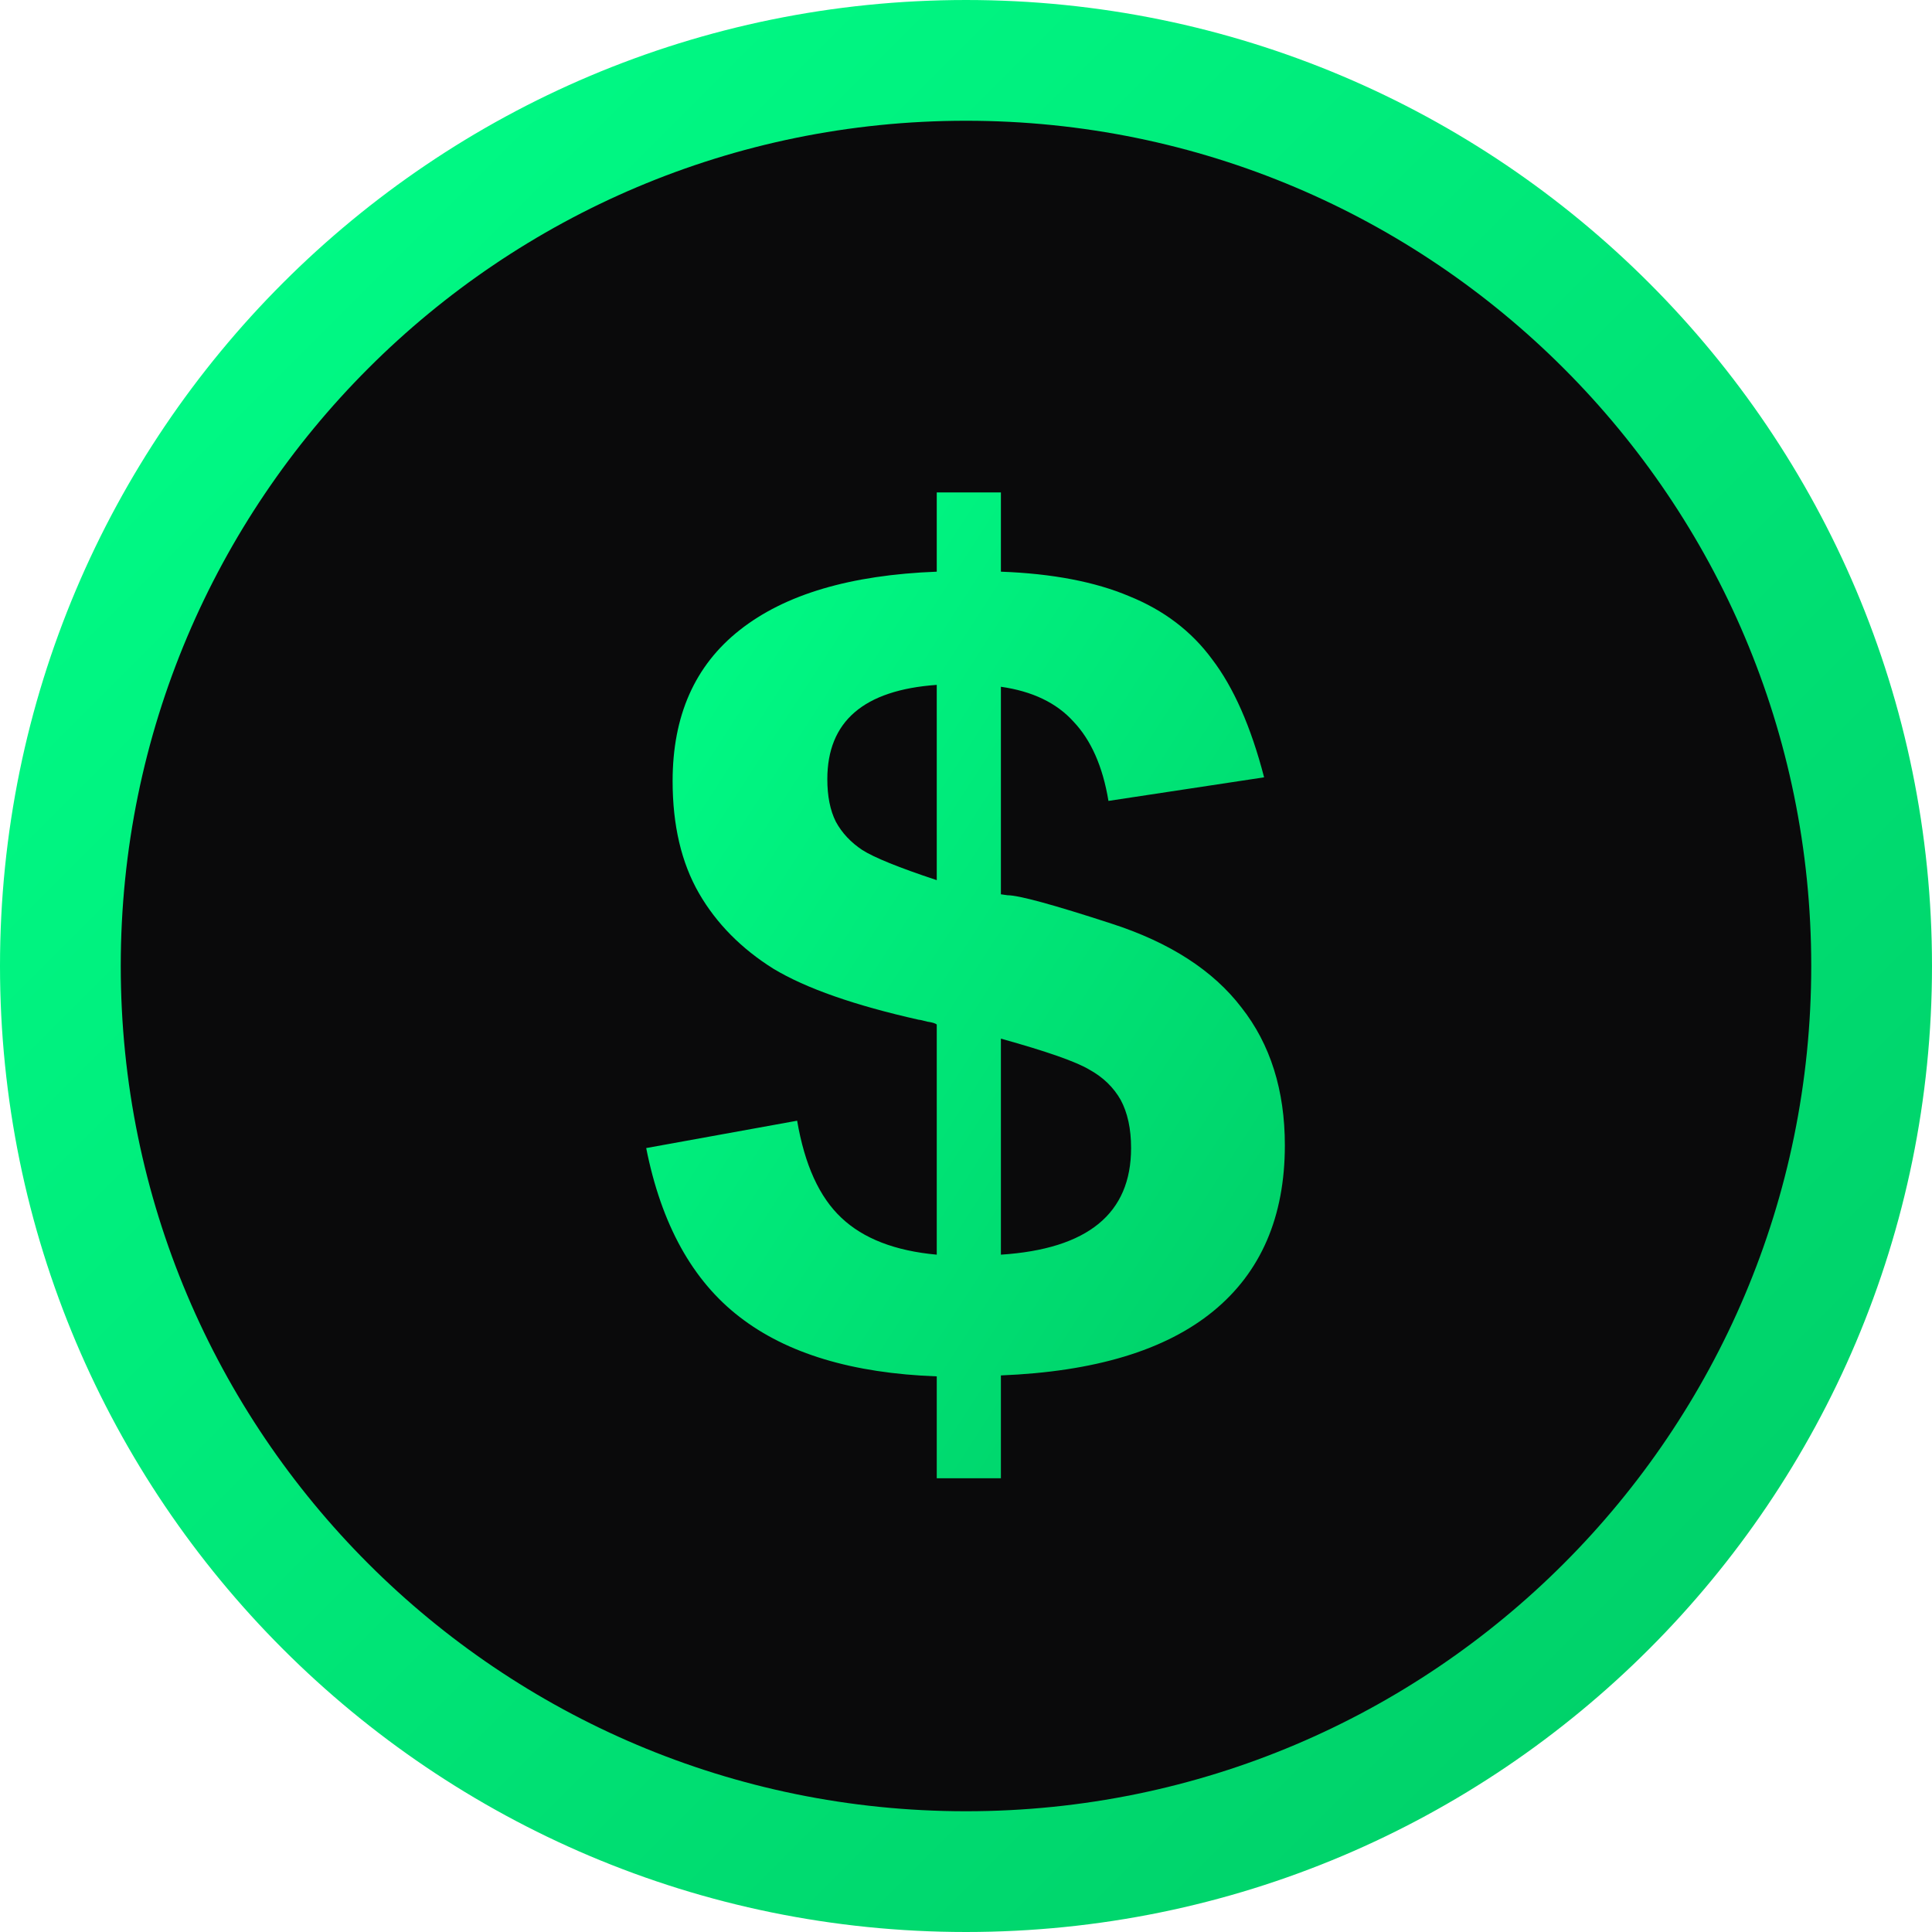
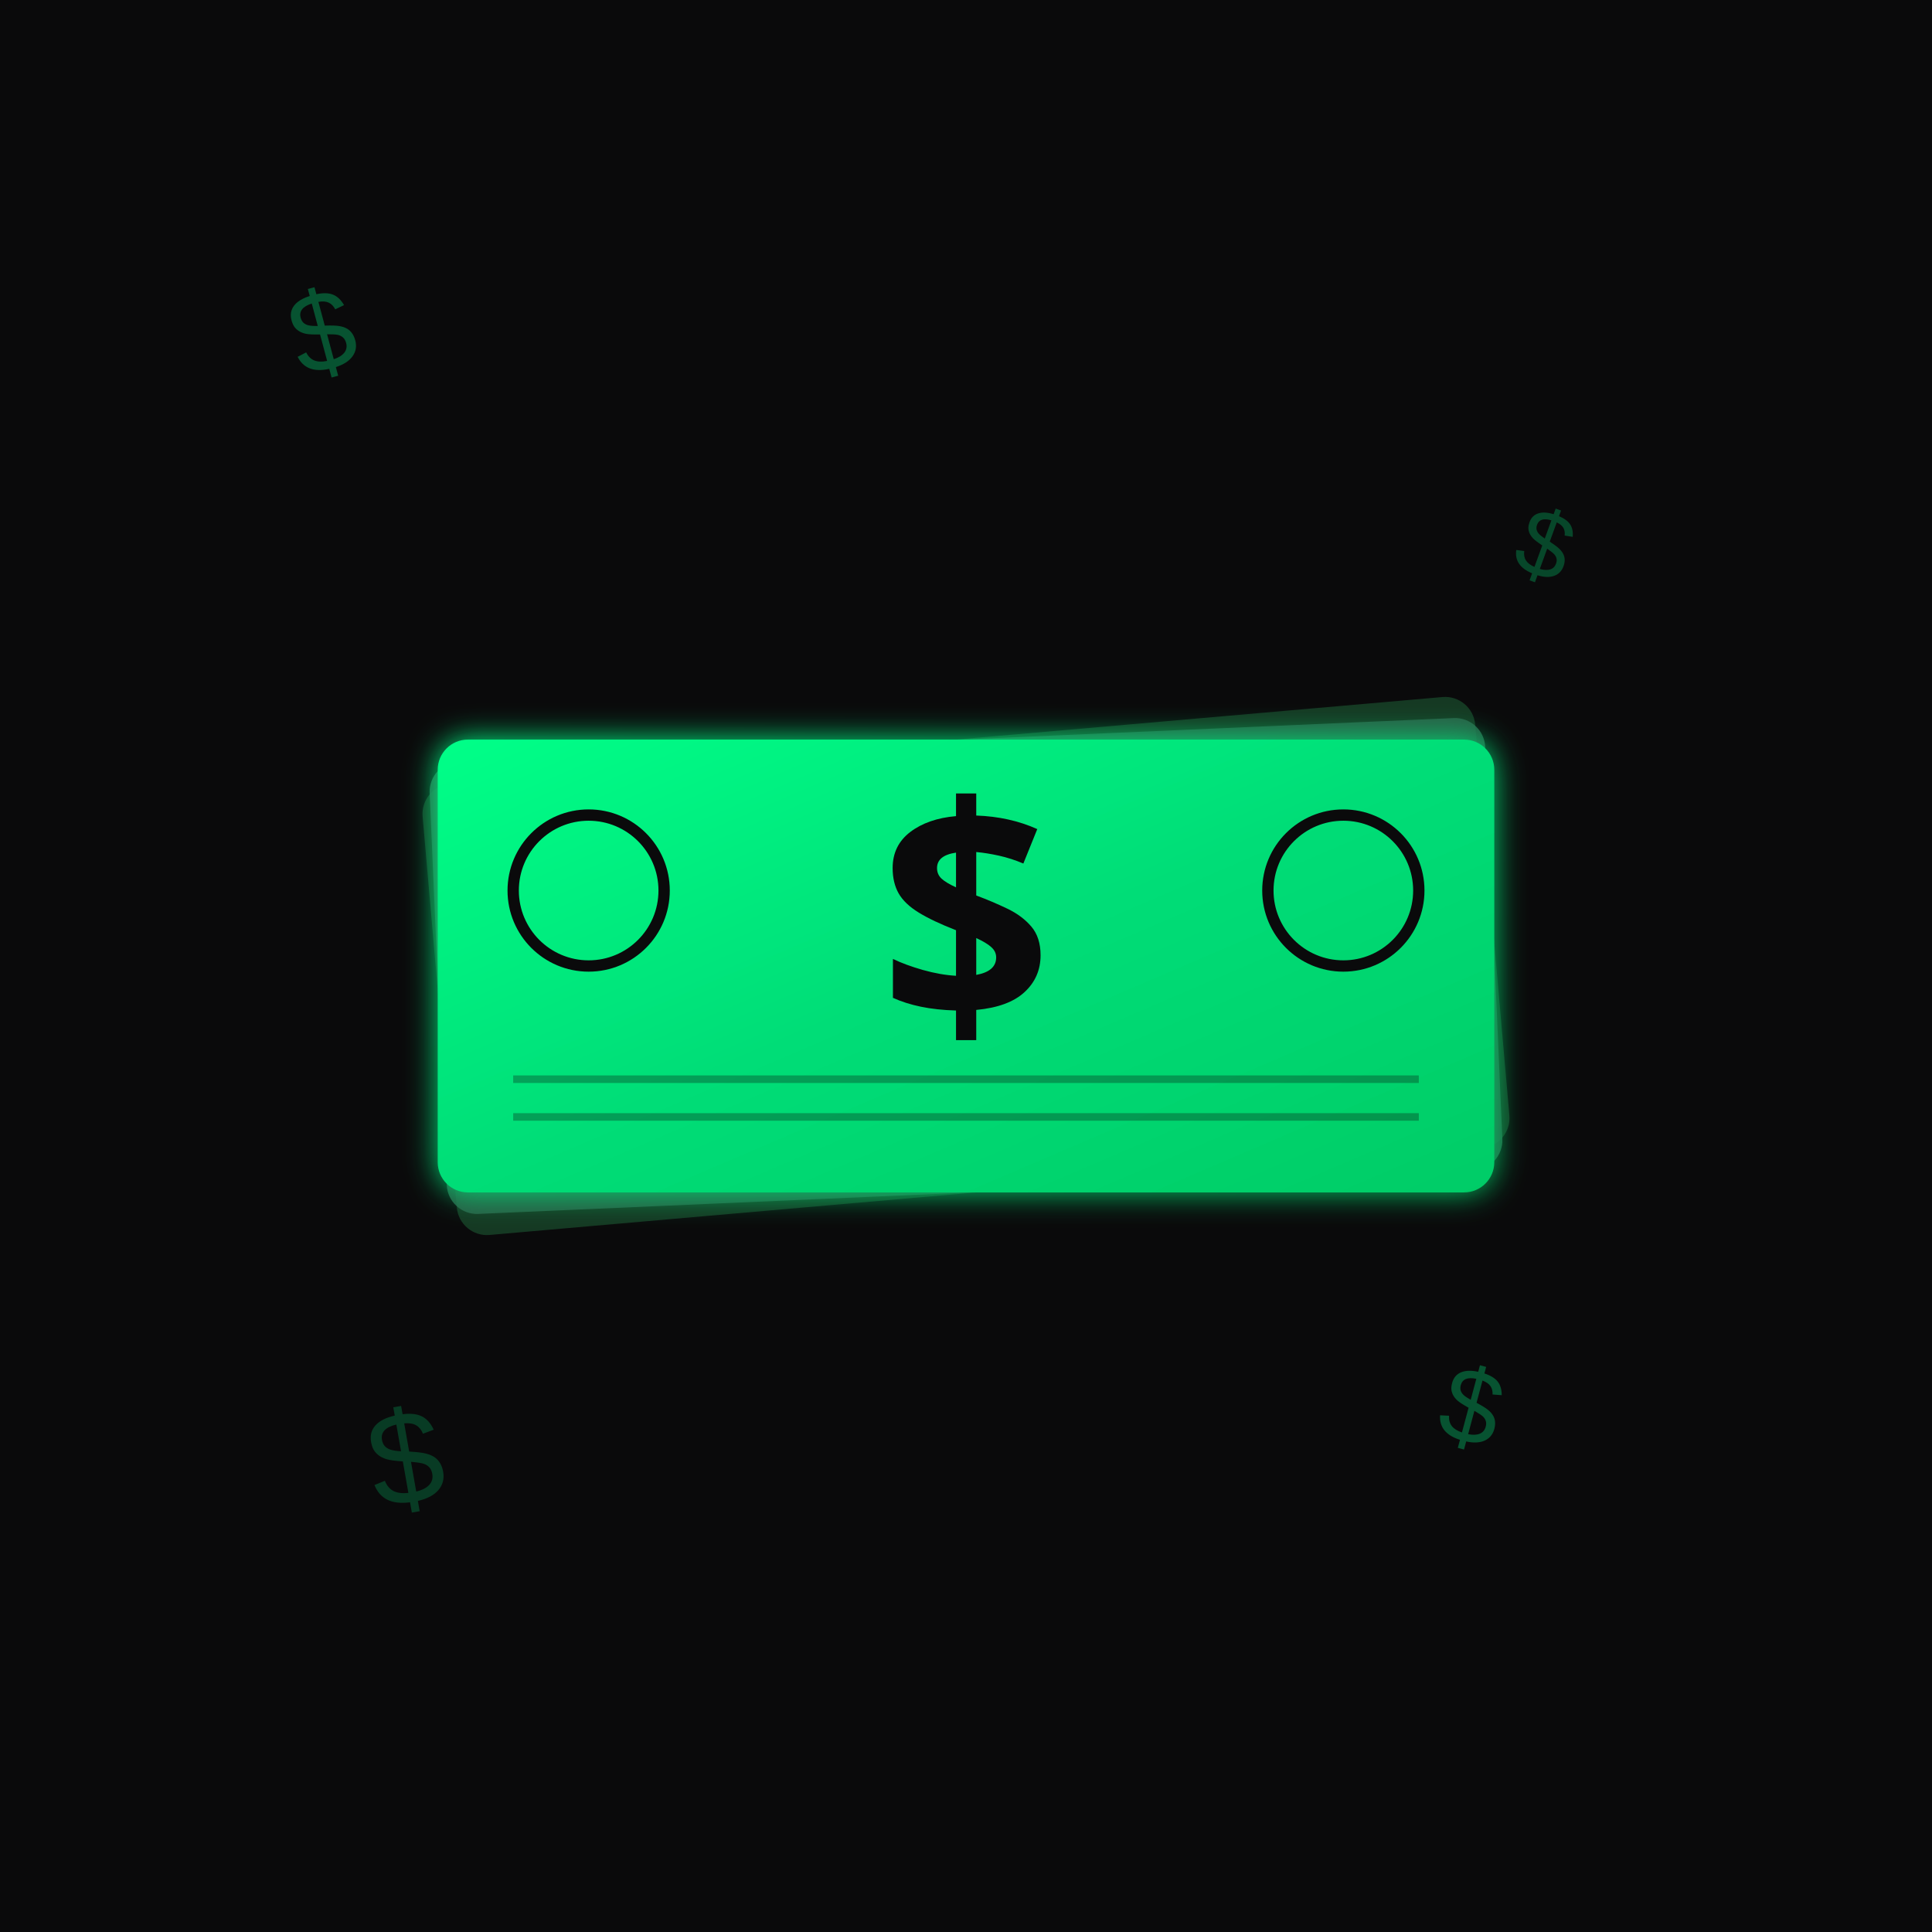
- <svg xmlns="http://www.w3.org/2000/svg" viewBox="0 0 32 32">
+ <svg xmlns="http://www.w3.org/2000/svg" viewBox="0 0 512 512">
  <defs>
-     <linearGradient id="cashGradient" x1="0%" y1="0%" x2="100%" y2="100%">
+     <linearGradient id="moneyGreen" x1="0%" y1="0%" x2="100%" y2="100%">
      <stop offset="0%" style="stop-color:#00FF88;stop-opacity:1" />
+       <stop offset="50%" style="stop-color:#00DD77;stop-opacity:1" />
      <stop offset="100%" style="stop-color:#00CC66;stop-opacity:1" />
    </linearGradient>
+     <filter id="glow">
+       <feGaussianBlur stdDeviation="4" result="coloredBlur" />
+       <feMerge>
+         <feMergeNode in="coloredBlur" />
+         <feMergeNode in="SourceGraphic" />
+       </feMerge>
+     </filter>
  </defs>
-   <circle cx="16" cy="16" r="15" fill="#0A0A0B" stroke="url(#cashGradient)" stroke-width="2" />
-   <text x="16" y="23" font-family="Arial, sans-serif" font-size="20" font-weight="bold" text-anchor="middle" fill="url(#cashGradient)">$</text>
+   <rect width="512" height="512" fill="#0A0A0B" />
+   <g transform="translate(256, 256)">
+     <rect x="-140" y="-60" width="280" height="120" rx="8" fill="#1a4d2e" opacity="0.7" transform="rotate(-5)" />
+     <rect x="-140" y="-60" width="280" height="120" rx="8" fill="#2d6a4f" opacity="0.8" transform="rotate(-2.5)" />
+     <rect x="-140" y="-60" width="280" height="120" rx="8" fill="url(#moneyGreen)" filter="url(#glow)" />
+     <text x="0" y="15" font-family="Arial Black, sans-serif" font-size="80" font-weight="900" text-anchor="middle" fill="#0A0A0B">$</text>
+     <rect x="-120" y="-40" width="40" height="40" rx="20" fill="none" stroke="#0A0A0B" stroke-width="3" />
+     <rect x="80" y="-40" width="40" height="40" rx="20" fill="none" stroke="#0A0A0B" stroke-width="3" />
+     <line x1="-120" y1="30" x2="120" y2="30" stroke="#0A0A0B" stroke-width="2" opacity="0.3" />
+     <line x1="-120" y1="40" x2="120" y2="40" stroke="#0A0A0B" stroke-width="2" opacity="0.3" />
+   </g>
+   <text x="80" y="100" font-family="Arial, sans-serif" font-size="30" fill="#00FF88" opacity="0.3" transform="rotate(-15 80 100)">$</text>
+   <text x="400" y="150" font-family="Arial, sans-serif" font-size="25" fill="#00FF88" opacity="0.25" transform="rotate(20 400 150)">$</text>
+   <text x="100" y="400" font-family="Arial, sans-serif" font-size="35" fill="#00FF88" opacity="0.2" transform="rotate(-10 100 400)">$</text>
+   <text x="380" y="380" font-family="Arial, sans-serif" font-size="28" fill="#00FF88" opacity="0.3" transform="rotate(15 380 380)">$</text>
</svg>
